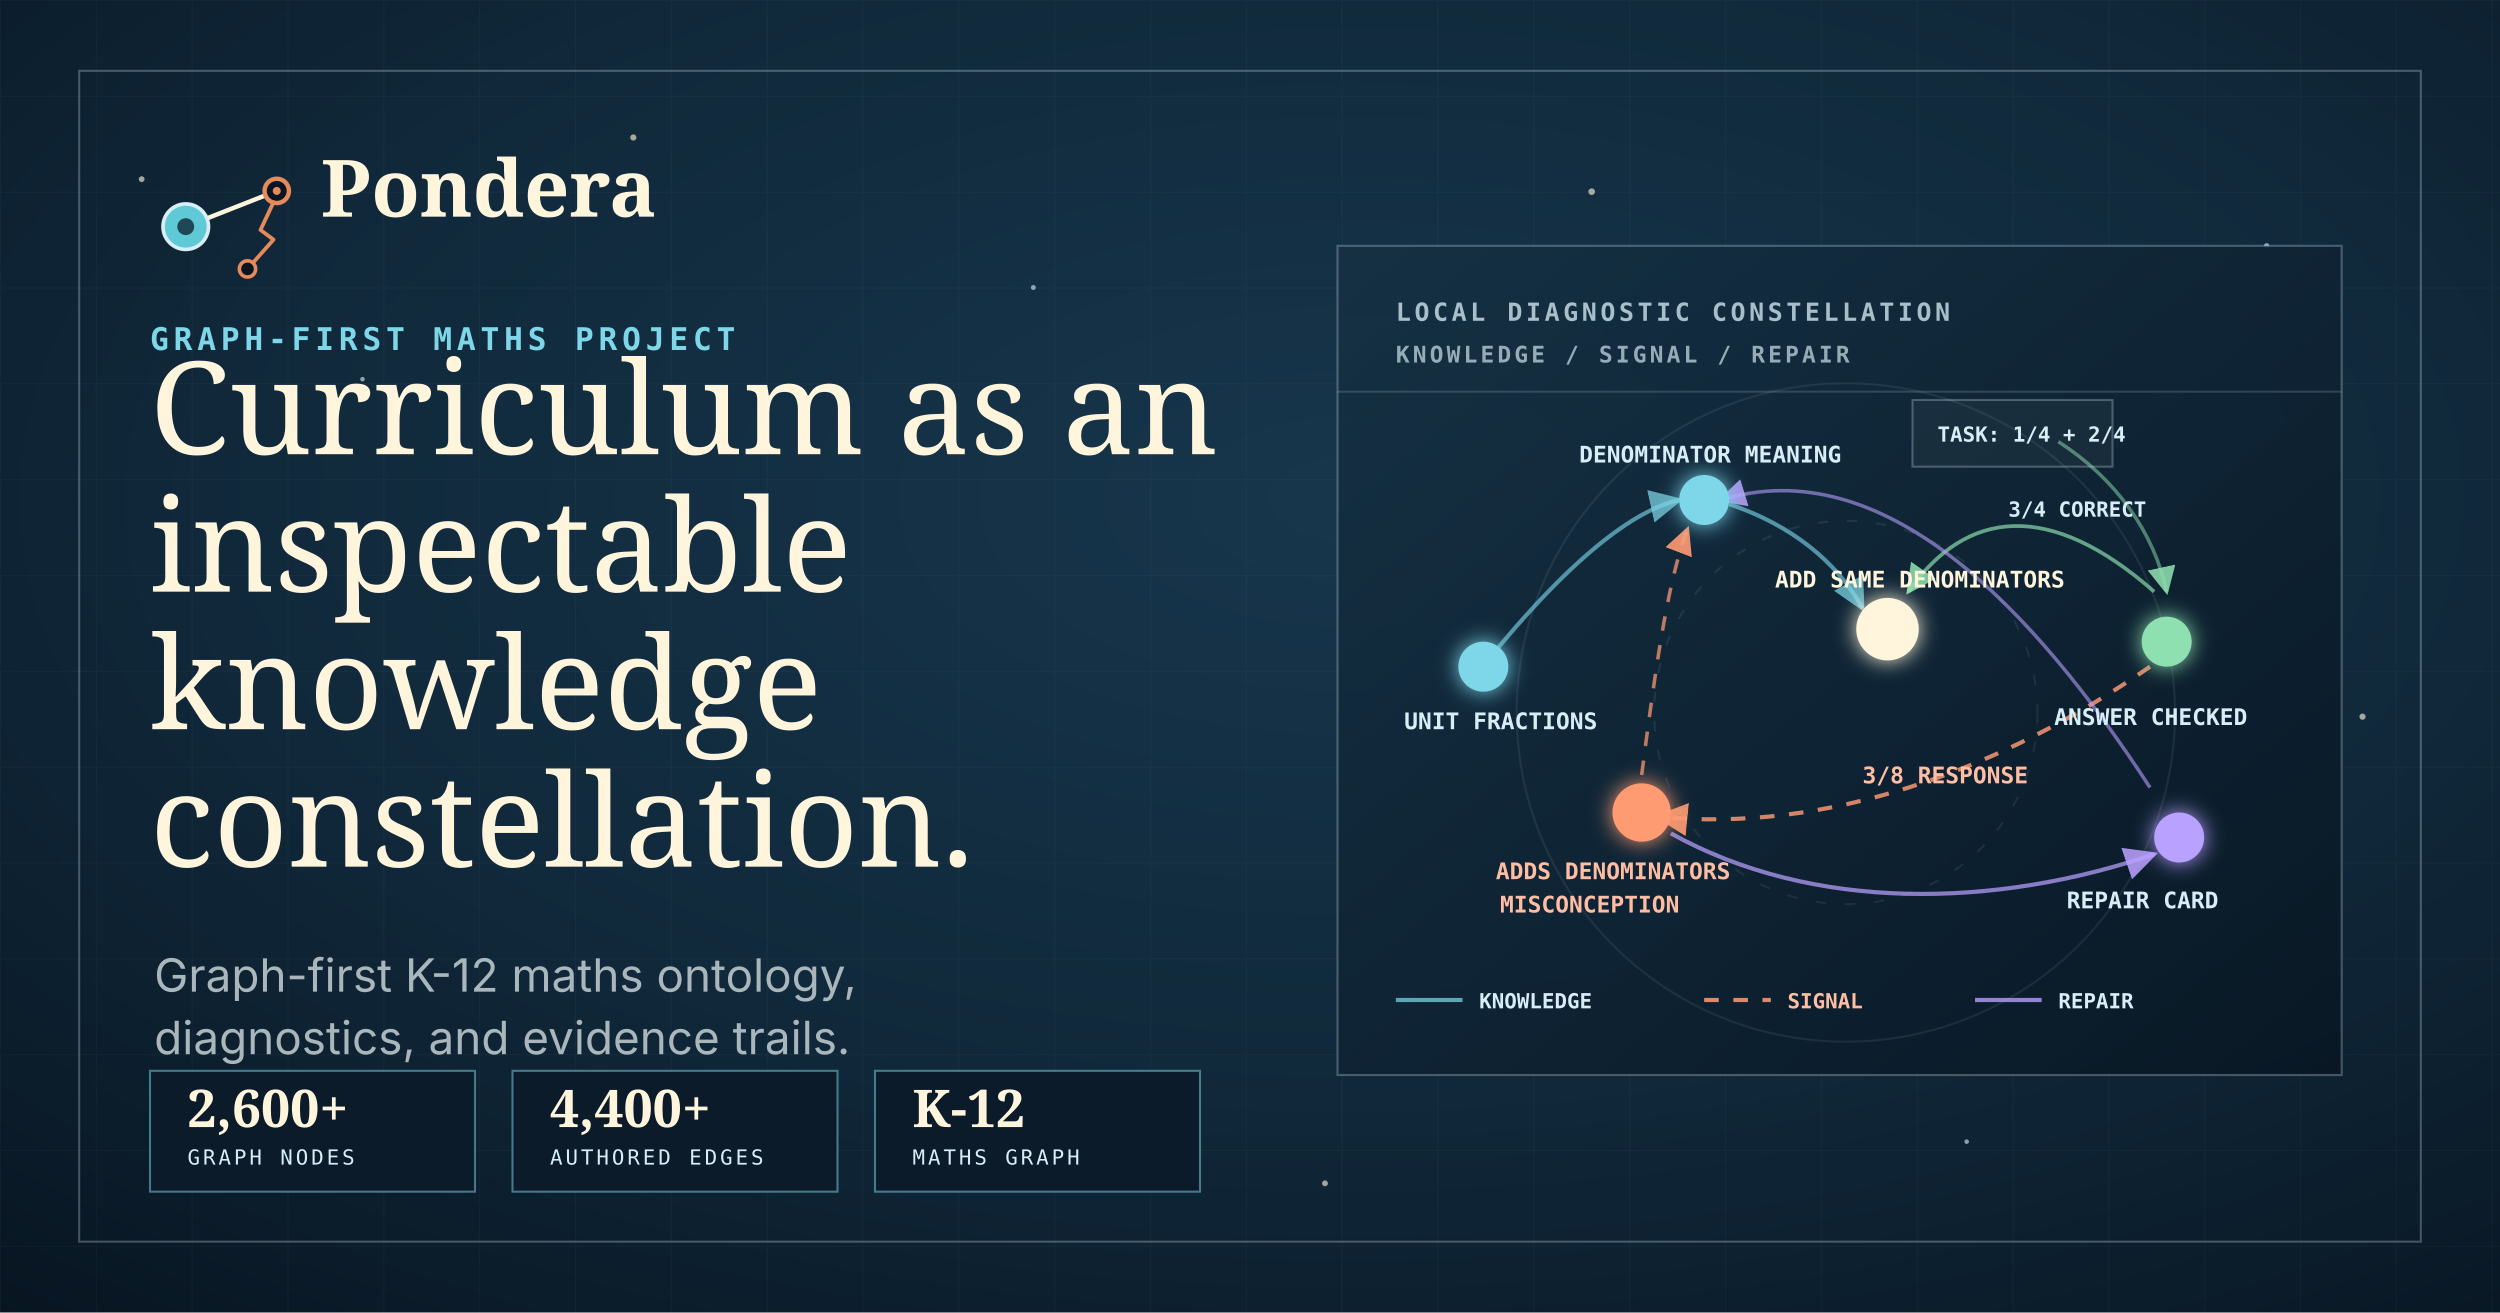
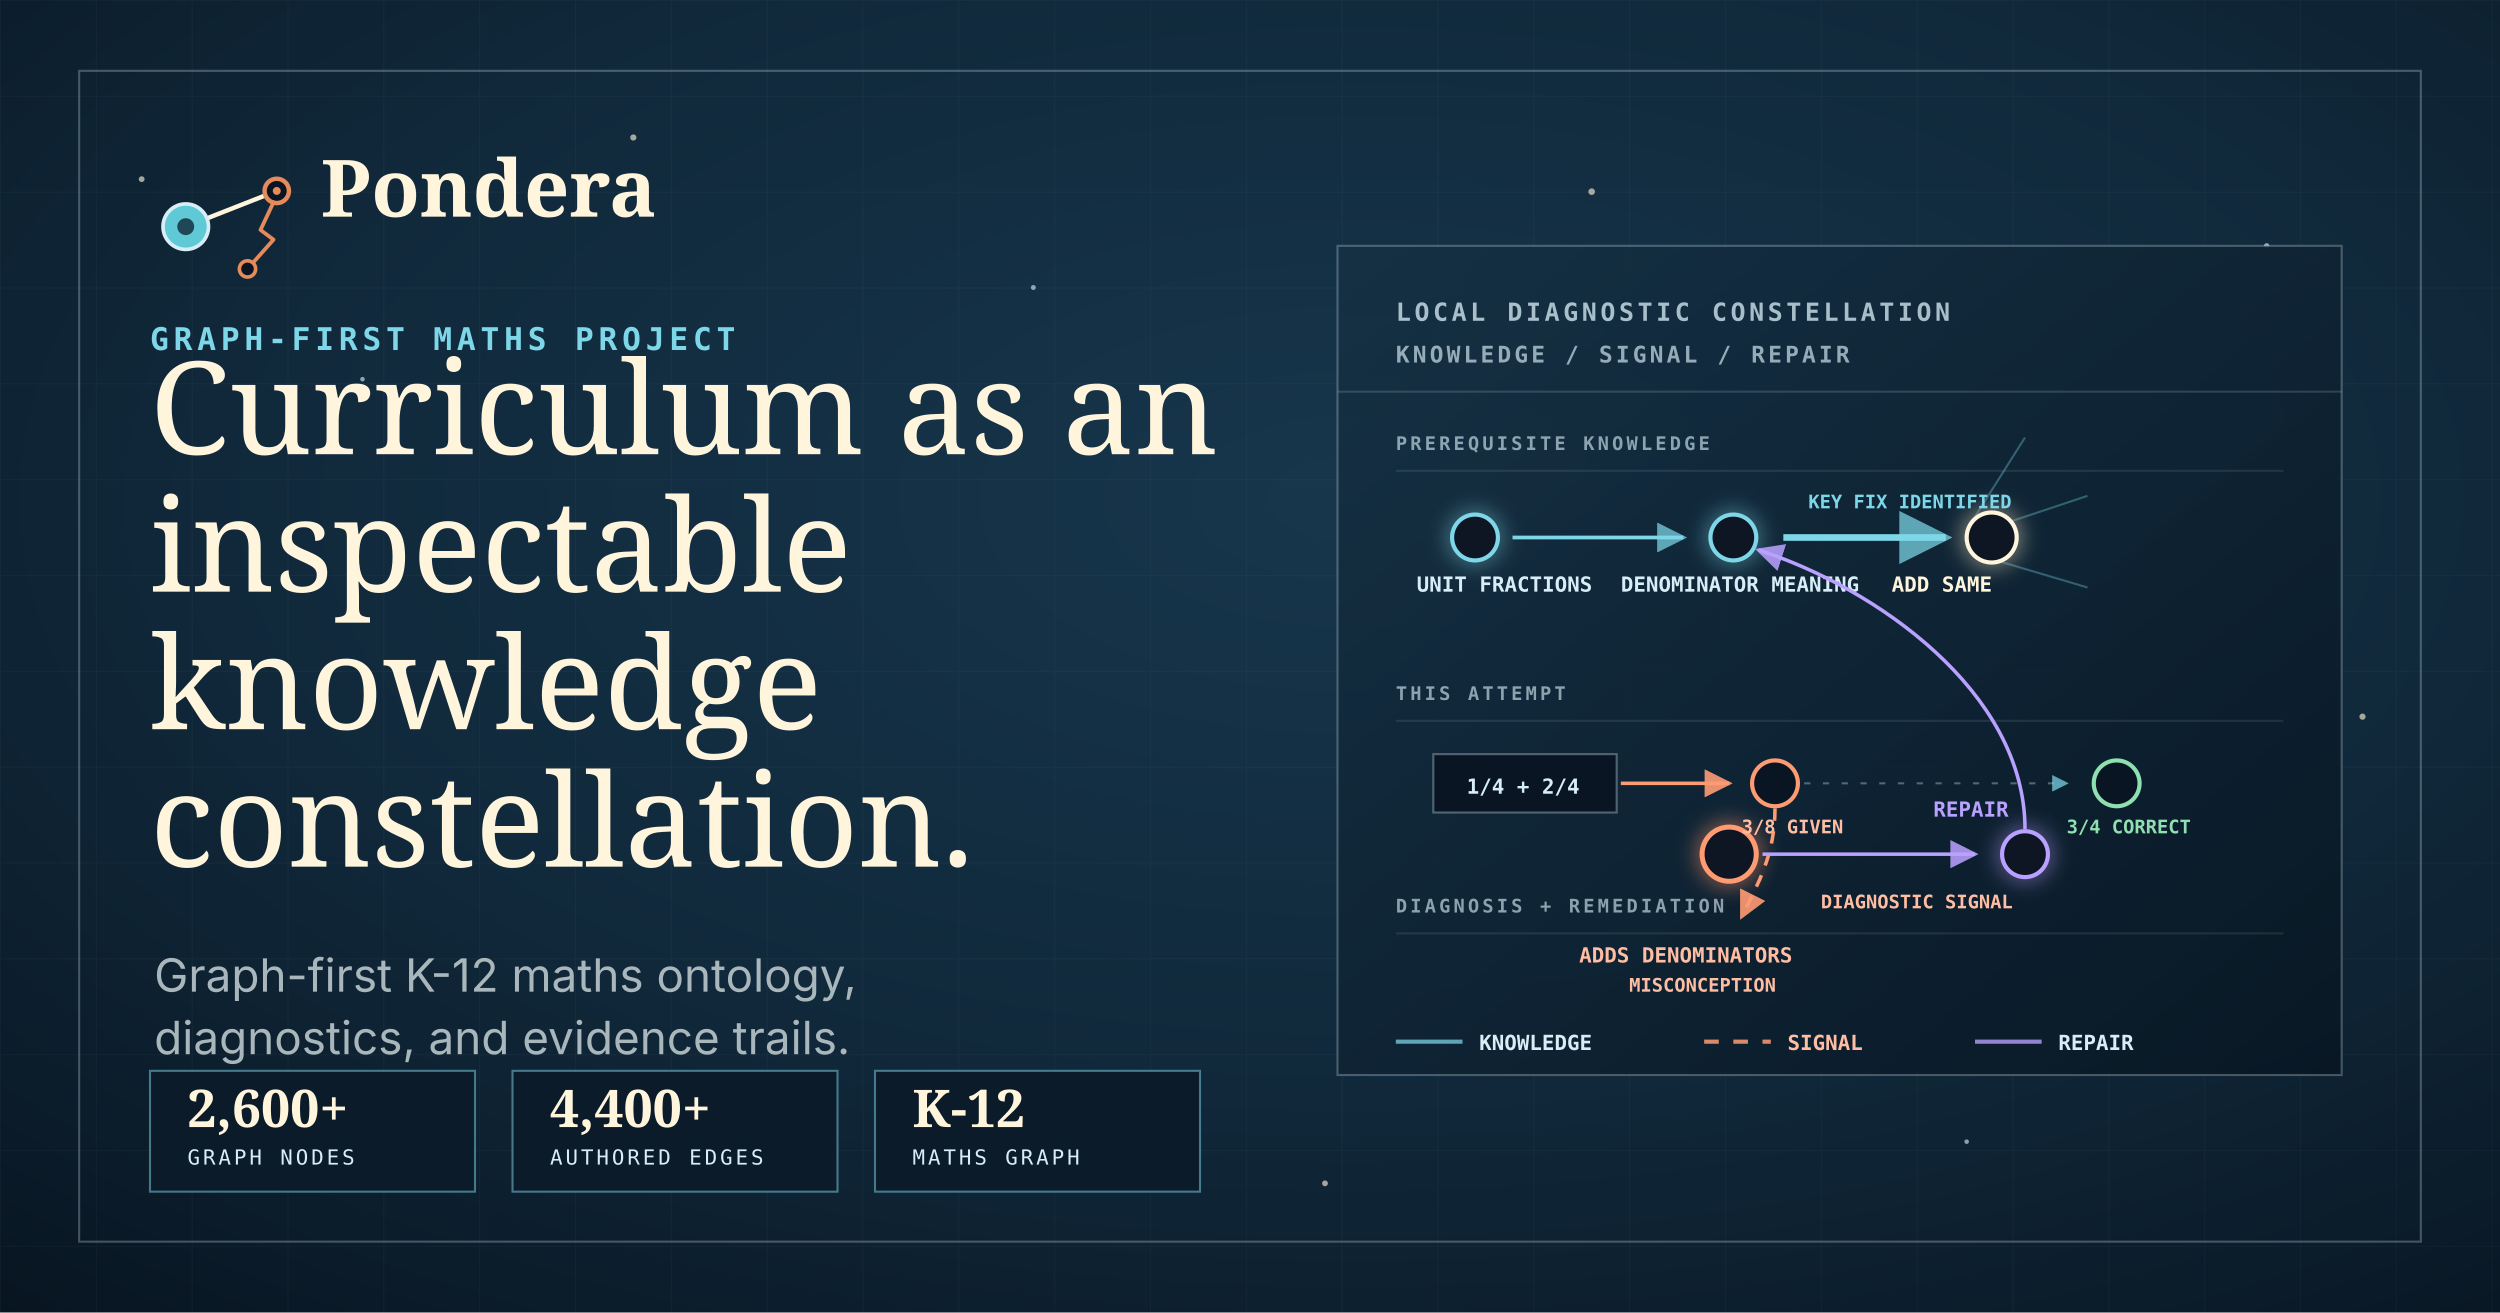
<svg xmlns="http://www.w3.org/2000/svg" width="1200" height="630" viewBox="0 0 1200 630" role="img" aria-labelledby="title desc">
  <defs>
    <radialGradient id="bg" cx="54%" cy="38%" r="88%">
      <stop offset="0" stop-color="#17364c" />
      <stop offset="0.52" stop-color="#10283a" />
      <stop offset="1" stop-color="#07121d" />
    </radialGradient>
    <linearGradient id="panel" x1="0" x2="1" y1="0" y2="1">
      <stop offset="0" stop-color="#153044" stop-opacity="0.92" />
      <stop offset="1" stop-color="#081724" stop-opacity="0.96" />
    </linearGradient>
    <filter id="softGlow" x="-80%" y="-80%" width="260%" height="260%">
      <feGaussianBlur stdDeviation="5" result="blur" />
      <feMerge>
        <feMergeNode in="blur" />
        <feMergeNode in="SourceGraphic" />
      </feMerge>
    </filter>
    <pattern id="grid" width="46" height="46" patternUnits="userSpaceOnUse">
      <path d="M46 0H0V46" fill="none" stroke="#d8eef7" stroke-opacity="0.045" stroke-width="1" />
    </pattern>
  </defs>
  <rect width="1200" height="630" fill="url(#bg)" />
  <rect width="1200" height="630" fill="url(#grid)" opacity="0.72" />
  <g opacity="0.62">
    <circle cx="68" cy="86" r="1.4" fill="#fff5dc" />
    <circle cx="174" cy="182" r="1.1" fill="#d8eef7" />
    <circle cx="304" cy="66" r="1.5" fill="#fff5dc" />
    <circle cx="496" cy="138" r="1.2" fill="#d8eef7" />
    <circle cx="764" cy="92" r="1.6" fill="#fff5dc" />
    <circle cx="1088" cy="118" r="1.3" fill="#d8eef7" />
    <circle cx="1134" cy="344" r="1.5" fill="#fff5dc" />
    <circle cx="944" cy="548" r="1.1" fill="#d8eef7" />
    <circle cx="636" cy="568" r="1.4" fill="#fff5dc" />
    <circle cx="206" cy="524" r="1.1" fill="#d8eef7" />
  </g>
  <rect x="38" y="34" width="1124" height="562" fill="none" stroke="#d8eef7" stroke-opacity="0.28" />
  <g transform="translate(72 62)">
    <g transform="scale(0.78)">
      <line x1="22" y1="60" x2="78" y2="38" stroke="#fff5dc" stroke-width="2.75" stroke-linecap="round" />
      <circle cx="22" cy="60" r="14" fill="#5fc9d6" stroke="#d8eef7" stroke-width="2.25" />
      <circle cx="22" cy="60" r="5.2" fill="#091522" opacity="0.72" />
      <circle cx="78" cy="38" r="7.5" fill="#091522" stroke="#e58a5a" stroke-width="2.75" />
      <circle cx="78" cy="38" r="2.45" fill="#e58a5a" />
      <polyline points="76,45 68,62 76,68 60,86" fill="none" stroke="#e58a5a" stroke-width="2.35" stroke-linecap="round" stroke-linejoin="round" />
      <circle cx="60" cy="86" r="5" fill="#091522" stroke="#e58a5a" stroke-width="2.25" />
    </g>
    <text x="82" y="42" fill="#fff5dc" font-family="Georgia, serif" font-size="38" font-weight="600">Pondera</text>
    <text x="0" y="106" fill="#7dd7e8" font-family="Consolas, monospace" font-size="15" font-weight="700" letter-spacing="2.3">GRAPH-FIRST MATHS PROJECT</text>
  </g>
  <g transform="translate(72 218)">
    <text x="0" y="0" fill="#fff5dc" font-family="Georgia, serif" font-size="62">Curriculum as an</text>
    <text x="0" y="66" fill="#fff5dc" font-family="Georgia, serif" font-size="62">inspectable</text>
    <text x="0" y="132" fill="#fff5dc" font-family="Georgia, serif" font-size="62">knowledge</text>
    <text x="0" y="198" fill="#fff5dc" font-family="Georgia, serif" font-size="62">constellation.</text>
    <text x="2" y="258" fill="#a9b7bc" font-family="Inter, Arial, sans-serif" font-size="22">Graph-first K-12 maths ontology,</text>
    <text x="2" y="288" fill="#a9b7bc" font-family="Inter, Arial, sans-serif" font-size="22">diagnostics, and evidence trails.</text>
  </g>
  <g transform="translate(72 514)">
    <rect x="0" y="0" width="156" height="58" fill="#0b1b29" stroke="#7dd7e8" stroke-opacity="0.5" />
    <text x="18" y="27" fill="#fff5dc" font-family="Georgia, serif" font-size="25" font-weight="700">2,600+</text>
    <text x="18" y="45" fill="#d8eef7" font-family="Consolas, monospace" font-size="10" letter-spacing="1.4">GRAPH NODES</text>
    <rect x="174" y="0" width="156" height="58" fill="#0b1b29" stroke="#7dd7e8" stroke-opacity="0.5" />
    <text x="192" y="27" fill="#fff5dc" font-family="Georgia, serif" font-size="25" font-weight="700">4,400+</text>
    <text x="192" y="45" fill="#d8eef7" font-family="Consolas, monospace" font-size="10" letter-spacing="1.4">AUTHORED EDGES</text>
    <rect x="348" y="0" width="156" height="58" fill="#0b1b29" stroke="#7dd7e8" stroke-opacity="0.5" />
    <text x="366" y="27" fill="#fff5dc" font-family="Georgia, serif" font-size="25" font-weight="700">K-12</text>
    <text x="366" y="45" fill="#d8eef7" font-family="Consolas, monospace" font-size="10" letter-spacing="1.4">MATHS GRAPH</text>
  </g>
  <g transform="translate(642 118)">
    <rect x="0" y="0" width="482" height="398" fill="url(#panel)" stroke="#d8eef7" stroke-opacity="0.28" />
    <text x="28" y="36" fill="#d8eef7" fill-opacity="0.76" font-family="Consolas, monospace" font-size="12" font-weight="700" letter-spacing="1.7">LOCAL DIAGNOSTIC CONSTELLATION</text>
    <text x="28" y="56" fill="#d8eef7" fill-opacity="0.66" font-family="Consolas, monospace" font-size="11" font-weight="700" letter-spacing="1.5">KNOWLEDGE / SIGNAL / REPAIR</text>
    <line x1="0" y1="70" x2="482" y2="70" stroke="#d8eef7" stroke-opacity="0.16" />
    <marker id="ogArrowBlue" markerWidth="8" markerHeight="8" refX="7" refY="4" orient="auto">
      <path d="M0,0 L8,4 L0,8 Z" fill="#7dd7e8" opacity="0.72" />
    </marker>
    <marker id="ogArrowCoral" markerWidth="8" markerHeight="8" refX="7" refY="4" orient="auto">
      <path d="M0,0 L8,4 L0,8 Z" fill="#ff9b73" opacity="0.9" />
    </marker>
    <marker id="ogArrowViolet" markerWidth="8" markerHeight="8" refX="7" refY="4" orient="auto">
      <path d="M0,0 L8,4 L0,8 Z" fill="#b9a1ff" opacity="0.86" />
    </marker>
    <marker id="ogArrowGreen" markerWidth="8" markerHeight="8" refX="7" refY="4" orient="auto">
      <path d="M0,0 L8,4 L0,8 Z" fill="#8ee0b0" opacity="0.86" />
    </marker>
-     <circle cx="244" cy="224" r="158" fill="none" stroke="#d8eef7" stroke-opacity="0.08" />
-     <circle cx="244" cy="224" r="92" fill="none" stroke="#d8eef7" stroke-opacity="0.08" stroke-dasharray="5 9" />
-     <path d="M68 204 C116 144 146 126 164 122" fill="none" stroke="#7dd7e8" stroke-width="2" stroke-opacity="0.62" marker-end="url(#ogArrowBlue)" />
-     <path d="M188 124 C218 134 240 152 252 174" fill="none" stroke="#7dd7e8" stroke-width="2" stroke-opacity="0.62" marker-end="url(#ogArrowBlue)" />
-     <path d="M346 94 C374 112 392 138 398 166" fill="none" stroke="#8ee0b0" stroke-width="1.7" stroke-opacity="0.5" marker-end="url(#ogArrowGreen)" />
-     <path d="M392 166 C342 122 302 126 274 166" fill="none" stroke="#8ee0b0" stroke-width="1.8" stroke-opacity="0.68" marker-end="url(#ogArrowGreen)" />
-     <path d="M390 202 C318 252 234 282 154 274" fill="none" stroke="#ff9b73" stroke-width="2" stroke-dasharray="7 7" stroke-opacity="0.82" marker-end="url(#ogArrowCoral)" />
-     <path d="M146 254 C152 208 158 162 168 136" fill="none" stroke="#ff9b73" stroke-width="1.7" stroke-dasharray="7 7" stroke-opacity="0.72" marker-end="url(#ogArrowCoral)" />
-     <path d="M160 282 C228 320 316 318 392 292" fill="none" stroke="#b9a1ff" stroke-width="2" stroke-opacity="0.72" marker-end="url(#ogArrowViolet)" />
-     <path d="M390 260 C334 174 262 98 184 122" fill="none" stroke="#b9a1ff" stroke-width="1.7" stroke-opacity="0.58" marker-end="url(#ogArrowViolet)" />
+     <text x="28" y="98" fill="#d8eef7" fill-opacity="0.62" font-family="Consolas, monospace" font-size="9" font-weight="700" letter-spacing="1.5">PREREQUISITE KNOWLEDGE</text>
+     <line x1="28" y1="108" x2="454" y2="108" stroke="#d8eef7" stroke-opacity="0.1" />
+     <text x="28" y="218" fill="#d8eef7" fill-opacity="0.62" font-family="Consolas, monospace" font-size="9" font-weight="700" letter-spacing="1.5">THIS ATTEMPT</text>
+     <line x1="28" y1="228" x2="454" y2="228" stroke="#d8eef7" stroke-opacity="0.1" />
+     <text x="28" y="320" fill="#d8eef7" fill-opacity="0.62" font-family="Consolas, monospace" font-size="9" font-weight="700" letter-spacing="1.5">DIAGNOSIS + REMEDIATION</text>
+     <line x1="28" y1="330" x2="454" y2="330" stroke="#d8eef7" stroke-opacity="0.1" />
+     <path d="M84 140 L166 140" fill="none" stroke="#7dd7e8" stroke-width="1.8" marker-end="url(#ogArrowBlue)" />
+     <path d="M214 140 L292 140" fill="none" stroke="#7dd7e8" stroke-width="3.2" marker-end="url(#ogArrowBlue)" />
+     <path d="M330 92 L306 130" fill="none" stroke="#7dd7e8" stroke-opacity="0.34" />
+     <path d="M360 120 L306 138" fill="none" stroke="#7dd7e8" stroke-opacity="0.34" />
+     <path d="M360 164 L306 148" fill="none" stroke="#7dd7e8" stroke-opacity="0.34" />
    <g filter="url(#softGlow)">
-       <circle cx="70" cy="202" r="12" fill="#7dd7e8" />
-       <circle cx="176" cy="122" r="12" fill="#7dd7e8" />
-       <circle cx="264" cy="184" r="15" fill="#fff5dc" />
-       <circle cx="398" cy="190" r="12" fill="#8ee0b0" />
-       <circle cx="146" cy="272" r="14" fill="#ff9b73" />
-       <circle cx="404" cy="284" r="12" fill="#b9a1ff" />
+       <circle cx="66" cy="140" r="11" fill="#091522" stroke="#7dd7e8" stroke-width="2" />
+       <circle cx="190" cy="140" r="11" fill="#091522" stroke="#7dd7e8" stroke-width="2" />
+       <circle cx="314" cy="140" r="12" fill="#091522" stroke="#fff5dc" stroke-width="2" />
+       <circle cx="188" cy="292" r="13" fill="#091522" stroke="#ff9b73" stroke-width="2.4" />
+       <circle cx="330" cy="292" r="11" fill="#091522" stroke="#b9a1ff" stroke-width="2" />
    </g>
-     <rect x="276" y="74" width="96" height="32" fill="#fff5dc" fill-opacity="0.04" stroke="#d8eef7" stroke-opacity="0.28" />
-     <text x="288" y="94" fill="#d8eef7" font-family="Consolas, monospace" font-size="10" font-weight="700">TASK: 1/4 + 2/4</text>
-     <text x="32" y="232" fill="#d8eef7" font-family="Consolas, monospace" font-size="11" font-weight="700">UNIT FRACTIONS</text>
-     <text x="116" y="104" fill="#d8eef7" font-family="Consolas, monospace" font-size="11" font-weight="700">DENOMINATOR MEANING</text>
-     <text x="210" y="164" fill="#fff5dc" font-family="Consolas, monospace" font-size="11" font-weight="700">ADD SAME DENOMINATORS</text>
-     <text x="344" y="230" fill="#d8eef7" font-family="Consolas, monospace" font-size="11" font-weight="700">ANSWER CHECKED</text>
-     <text x="322" y="130" fill="#d8eef7" font-family="Consolas, monospace" font-size="10" font-weight="700">3/4 CORRECT</text>
-     <text x="252" y="258" fill="#ffbea3" font-family="Consolas, monospace" font-size="11" font-weight="700">3/8 RESPONSE</text>
-     <text x="76" y="304" fill="#ffbea3" font-family="Consolas, monospace" font-size="11" font-weight="700">ADDS DENOMINATORS</text>
-     <text x="78" y="320" fill="#ffbea3" font-family="Consolas, monospace" font-size="11" font-weight="700">MISCONCEPTION</text>
-     <text x="350" y="318" fill="#d8eef7" font-family="Consolas, monospace" font-size="11" font-weight="700">REPAIR CARD</text>
-     <line x1="28" y1="362" x2="60" y2="362" stroke="#7dd7e8" stroke-width="2" stroke-opacity="0.72" />
-     <text x="68" y="366" fill="#d8eef7" font-family="Consolas, monospace" font-size="10" font-weight="700">KNOWLEDGE</text>
-     <line x1="176" y1="362" x2="208" y2="362" stroke="#ff9b73" stroke-width="2" stroke-dasharray="7 7" stroke-opacity="0.85" />
-     <text x="216" y="366" fill="#ffbea3" font-family="Consolas, monospace" font-size="10" font-weight="700">SIGNAL</text>
-     <line x1="306" y1="362" x2="338" y2="362" stroke="#b9a1ff" stroke-width="2" stroke-opacity="0.78" />
-     <text x="346" y="366" fill="#d8eef7" font-family="Consolas, monospace" font-size="10" font-weight="700">REPAIR</text>
+     <text x="38" y="166" fill="#d8eef7" font-family="Consolas, monospace" font-size="10" font-weight="700">UNIT FRACTIONS</text>
+     <text x="136" y="166" fill="#d8eef7" font-family="Consolas, monospace" font-size="10" font-weight="700">DENOMINATOR MEANING</text>
+     <text x="266" y="166" fill="#fff5dc" font-family="Consolas, monospace" font-size="10" font-weight="700">ADD SAME</text>
+     <text x="226" y="126" fill="#7dd7e8" font-family="Consolas, monospace" font-size="9" font-weight="700">KEY FIX IDENTIFIED</text>
+     <rect x="46" y="244" width="88" height="28" fill="#091522" stroke="#d8eef7" stroke-opacity="0.34" />
+     <text x="62" y="263" fill="#d8eef7" font-family="Consolas, monospace" font-size="10" font-weight="700">1/4 + 2/4</text>
+     <path d="M136 258 L188 258" fill="none" stroke="#ff9b73" stroke-width="1.7" marker-end="url(#ogArrowCoral)" />
+     <circle cx="210" cy="258" r="11" fill="#091522" stroke="#ff9b73" stroke-width="2" />
+     <text x="194" y="282" fill="#ffbea3" font-family="Consolas, monospace" font-size="9" font-weight="700">3/8 GIVEN</text>
+     <path d="M224 258 L350 258" fill="none" stroke="#d8eef7" stroke-opacity="0.34" stroke-dasharray="3 6" marker-end="url(#ogArrowBlue)" />
+     <circle cx="374" cy="258" r="11" fill="#091522" stroke="#8ee0b0" stroke-width="2" />
+     <text x="350" y="282" fill="#8ee0b0" font-family="Consolas, monospace" font-size="9" font-weight="700">3/4 CORRECT</text>
+     <path d="M210 270 C210 292 202 306 194 322" fill="none" stroke="#ff9b73" stroke-width="1.7" stroke-dasharray="6 5" marker-end="url(#ogArrowCoral)" />
+     <text x="232" y="318" fill="#ffbea3" font-family="Consolas, monospace" font-size="9" font-weight="700">DIAGNOSTIC SIGNAL</text>
+     <text x="116" y="344" fill="#ffbea3" font-family="Consolas, monospace" font-size="10" font-weight="700">ADDS DENOMINATORS</text>
+     <text x="140" y="358" fill="#ffbea3" font-family="Consolas, monospace" font-size="9" font-weight="700">MISCONCEPTION</text>
+     <path d="M204 292 L306 292" fill="none" stroke="#b9a1ff" stroke-width="1.7" marker-end="url(#ogArrowViolet)" />
+     <text x="286" y="274" fill="#b9a1ff" font-family="Consolas, monospace" font-size="10" font-weight="700">REPAIR</text>
+     <path d="M330 280 C330 214 258 164 202 146" fill="none" stroke="#b9a1ff" stroke-width="1.7" marker-end="url(#ogArrowViolet)" />
+     <line x1="28" y1="382" x2="60" y2="382" stroke="#7dd7e8" stroke-width="2" stroke-opacity="0.72" />
+     <text x="68" y="386" fill="#d8eef7" font-family="Consolas, monospace" font-size="10" font-weight="700">KNOWLEDGE</text>
+     <line x1="176" y1="382" x2="208" y2="382" stroke="#ff9b73" stroke-width="2" stroke-dasharray="7 7" stroke-opacity="0.85" />
+     <text x="216" y="386" fill="#ffbea3" font-family="Consolas, monospace" font-size="10" font-weight="700">SIGNAL</text>
+     <line x1="306" y1="382" x2="338" y2="382" stroke="#b9a1ff" stroke-width="2" stroke-opacity="0.78" />
+     <text x="346" y="386" fill="#d8eef7" font-family="Consolas, monospace" font-size="10" font-weight="700">REPAIR</text>
  </g>
</svg>
